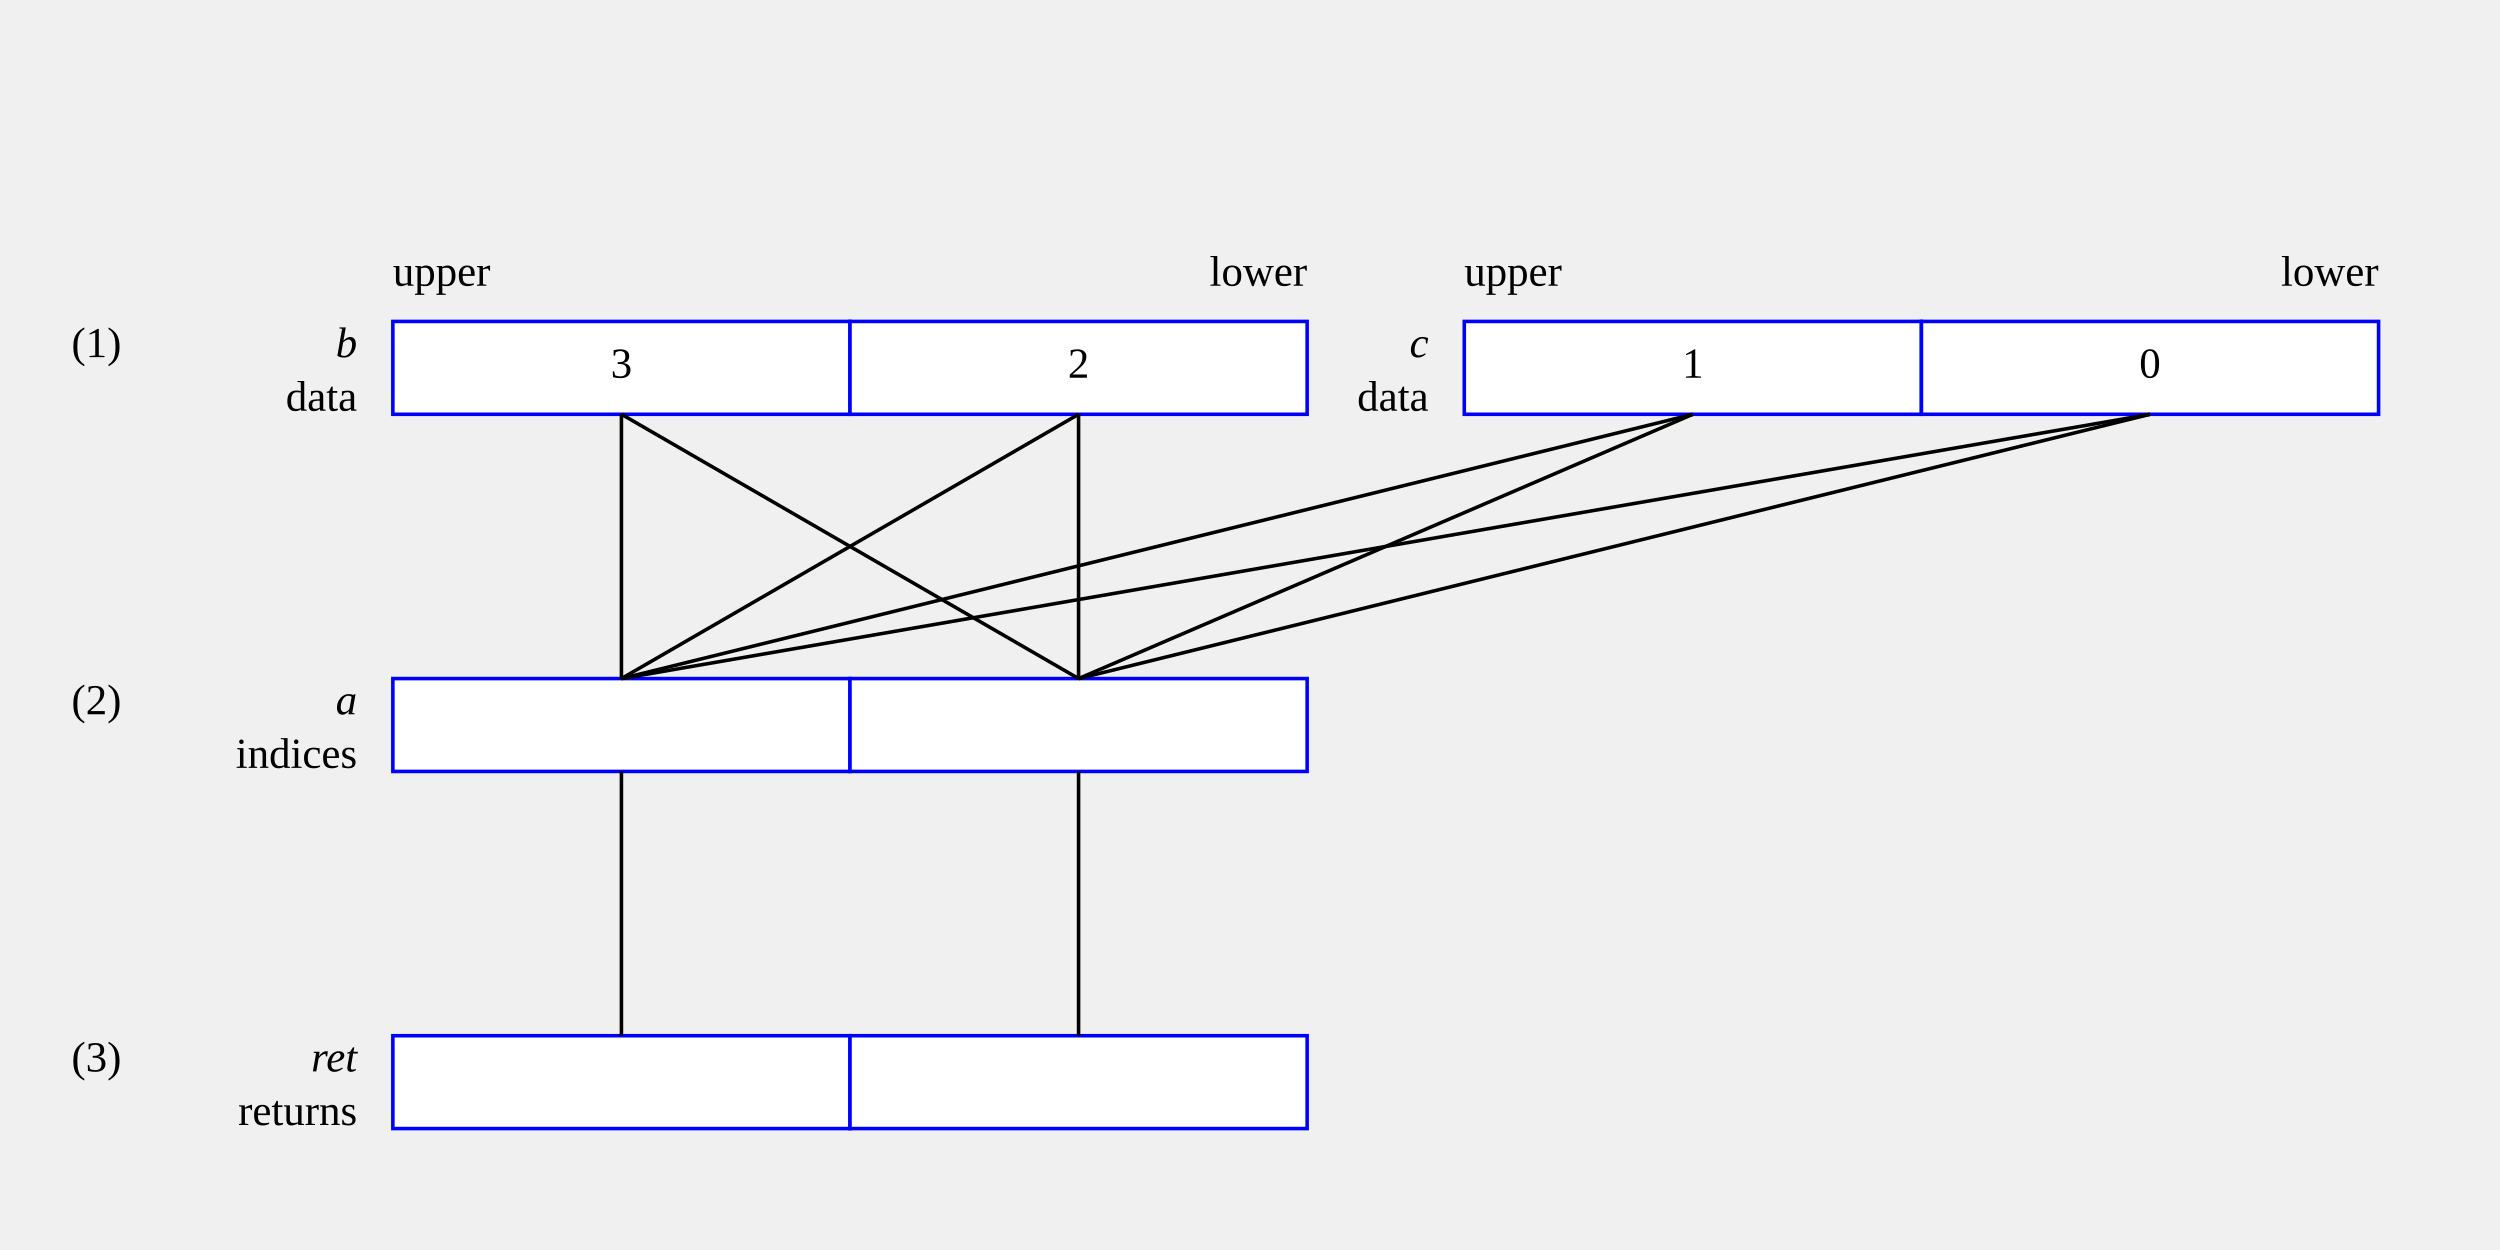
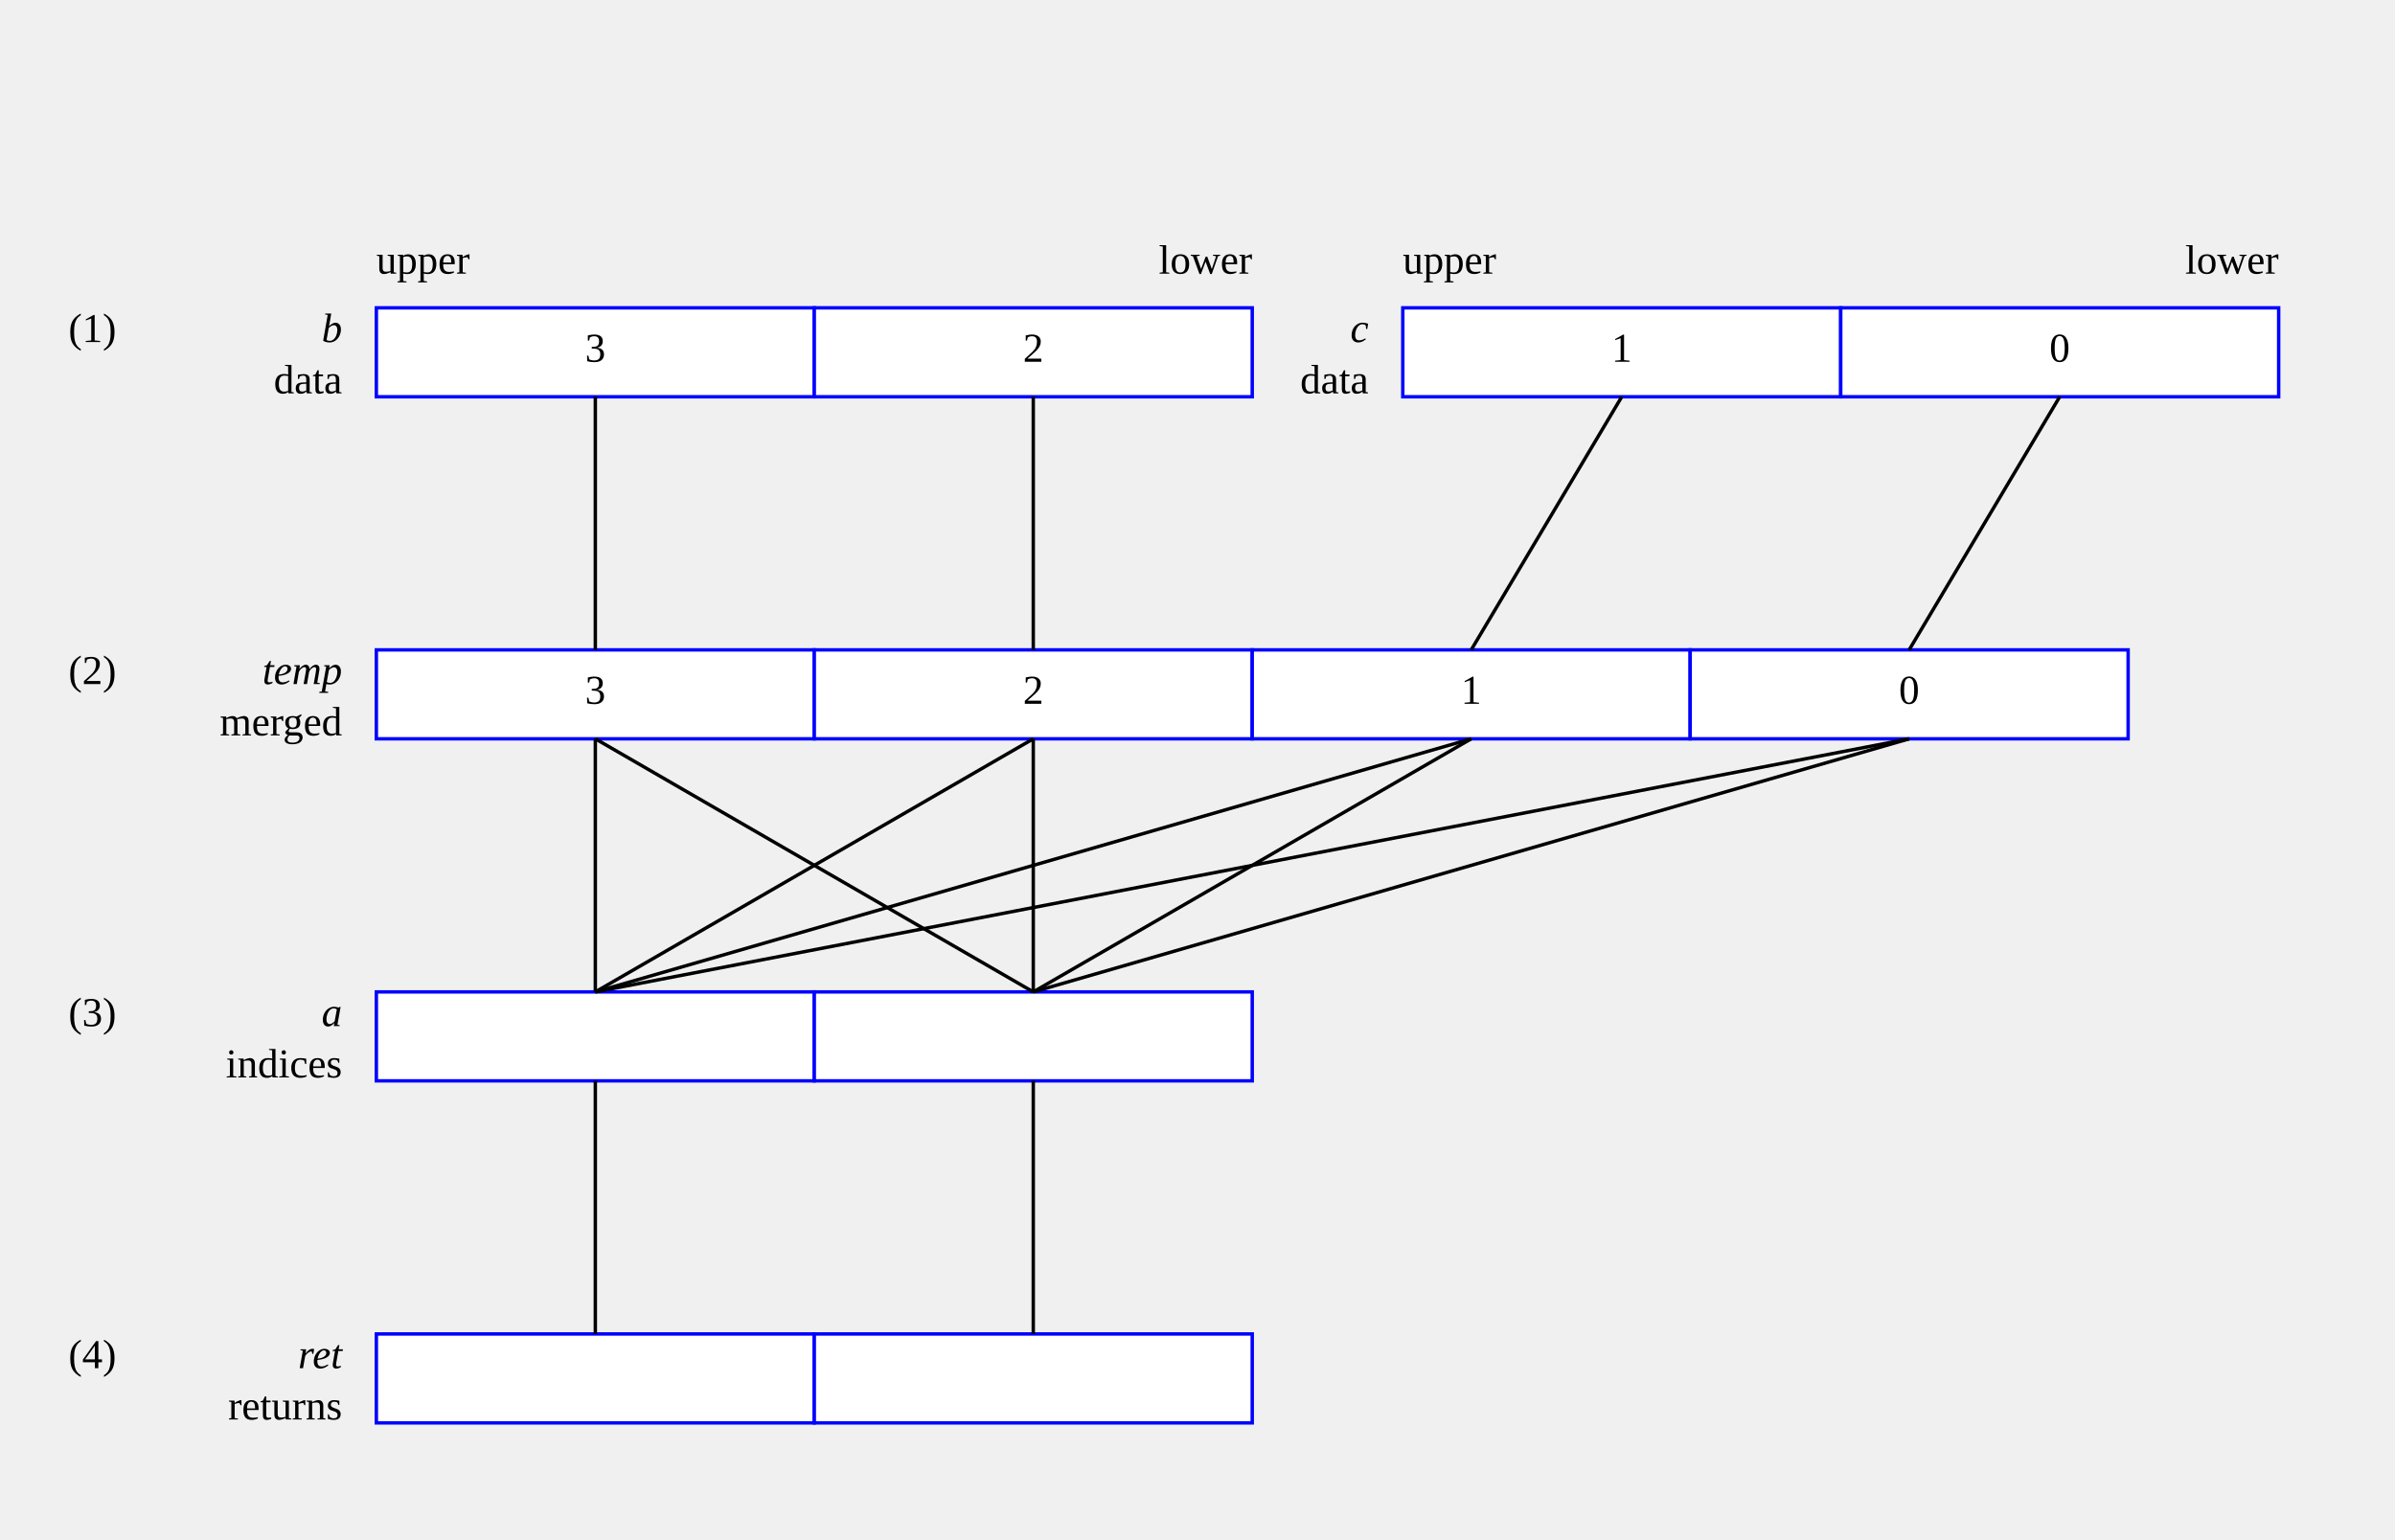
- <svg xmlns="http://www.w3.org/2000/svg" version="1.1" width="700" height="350">
+ <svg xmlns="http://www.w3.org/2000/svg" version="1.1" width="700" height="450">
  <text x="20" y="100">(1)</text>
  <text x="100" y="100" text-anchor="end" font-style="italic">b</text>
  <text x="100" y="115" text-anchor="end">data</text>
  <rect x="110" y="90" width="128" height="26" fill="white" stroke="blue" />
  <text x="174" y="103" text-anchor="middle" dominant-baseline="middle">3</text>
  <rect x="238" y="90" width="128" height="26" fill="white" stroke="blue" />
  <text x="302" y="103" text-anchor="middle" dominant-baseline="middle">2</text>
  <text x="110" y="80" text-anchor="begin">upper</text>
  <text x="366" y="80" text-anchor="end">lower</text>
  <text x="400" y="100" text-anchor="end" font-style="italic">c</text>
  <text x="400" y="115" text-anchor="end">data</text>
  <rect x="410" y="90" width="128" height="26" fill="white" stroke="blue" />
  <text x="474" y="103" text-anchor="middle" dominant-baseline="middle">1</text>
  <rect x="538" y="90" width="128" height="26" fill="white" stroke="blue" />
  <text x="602" y="103" text-anchor="middle" dominant-baseline="middle">0</text>
  <text x="410" y="80" text-anchor="begin">upper</text>
  <text x="666" y="80" text-anchor="end">lower</text>
  <text x="20" y="200">(2)</text>
-   <text x="100" y="200" text-anchor="end" font-style="italic">a</text>
-   <text x="100" y="215" text-anchor="end">indices</text>
+   <text x="100" y="200" text-anchor="end" font-style="italic">temp</text>
+   <text x="100" y="215" text-anchor="end">merged</text>
  <rect x="110" y="190" width="128" height="26" fill="white" stroke="blue" />
+   <text x="174" y="203" text-anchor="middle" dominant-baseline="middle">3</text>
  <rect x="238" y="190" width="128" height="26" fill="white" stroke="blue" />
+   <text x="302" y="203" text-anchor="middle" dominant-baseline="middle">2</text>
+   <rect x="366" y="190" width="128" height="26" fill="white" stroke="blue" />
+   <text x="430" y="203" text-anchor="middle" dominant-baseline="middle">1</text>
+   <rect x="494" y="190" width="128" height="26" fill="white" stroke="blue" />
+   <text x="558" y="203" text-anchor="middle" dominant-baseline="middle">0</text>
  <text x="20" y="300">(3)</text>
-   <text x="100" y="300" text-anchor="end" font-style="italic">ret</text>
-   <text x="100" y="315" text-anchor="end">returns</text>
+   <text x="100" y="300" text-anchor="end" font-style="italic">a</text>
+   <text x="100" y="315" text-anchor="end">indices</text>
  <rect x="110" y="290" width="128" height="26" fill="white" stroke="blue" />
  <rect x="238" y="290" width="128" height="26" fill="white" stroke="blue" />
+   <text x="20" y="400">(4)</text>
+   <text x="100" y="400" text-anchor="end" font-style="italic">ret</text>
+   <text x="100" y="415" text-anchor="end">returns</text>
+   <rect x="110" y="390" width="128" height="26" fill="white" stroke="blue" />
+   <rect x="238" y="390" width="128" height="26" fill="white" stroke="blue" />
  <line x1="174" y1="116" x2="174" y2="190" stroke="black" />
-   <line x1="474" y1="116" x2="174" y2="190" stroke="black" />
-   <line x1="302" y1="116" x2="174" y2="190" stroke="black" />
-   <line x1="602" y1="116" x2="174" y2="190" stroke="black" />
-   <line x1="174" y1="116" x2="302" y2="190" stroke="black" />
-   <line x1="474" y1="116" x2="302" y2="190" stroke="black" />
+   <line x1="474" y1="116" x2="430" y2="190" stroke="black" />
  <line x1="302" y1="116" x2="302" y2="190" stroke="black" />
-   <line x1="602" y1="116" x2="302" y2="190" stroke="black" />
+   <line x1="602" y1="116" x2="558" y2="190" stroke="black" />
  <line x1="174" y1="216" x2="174" y2="290" stroke="black" />
+   <line x1="174" y1="216" x2="302" y2="290" stroke="black" />
+   <line x1="302" y1="216" x2="174" y2="290" stroke="black" />
  <line x1="302" y1="216" x2="302" y2="290" stroke="black" />
+   <line x1="430" y1="216" x2="174" y2="290" stroke="black" />
+   <line x1="430" y1="216" x2="302" y2="290" stroke="black" />
+   <line x1="558" y1="216" x2="174" y2="290" stroke="black" />
+   <line x1="558" y1="216" x2="302" y2="290" stroke="black" />
+   <line x1="174" y1="316" x2="174" y2="390" stroke="black" />
+   <line x1="302" y1="316" x2="302" y2="390" stroke="black" />
</svg>
